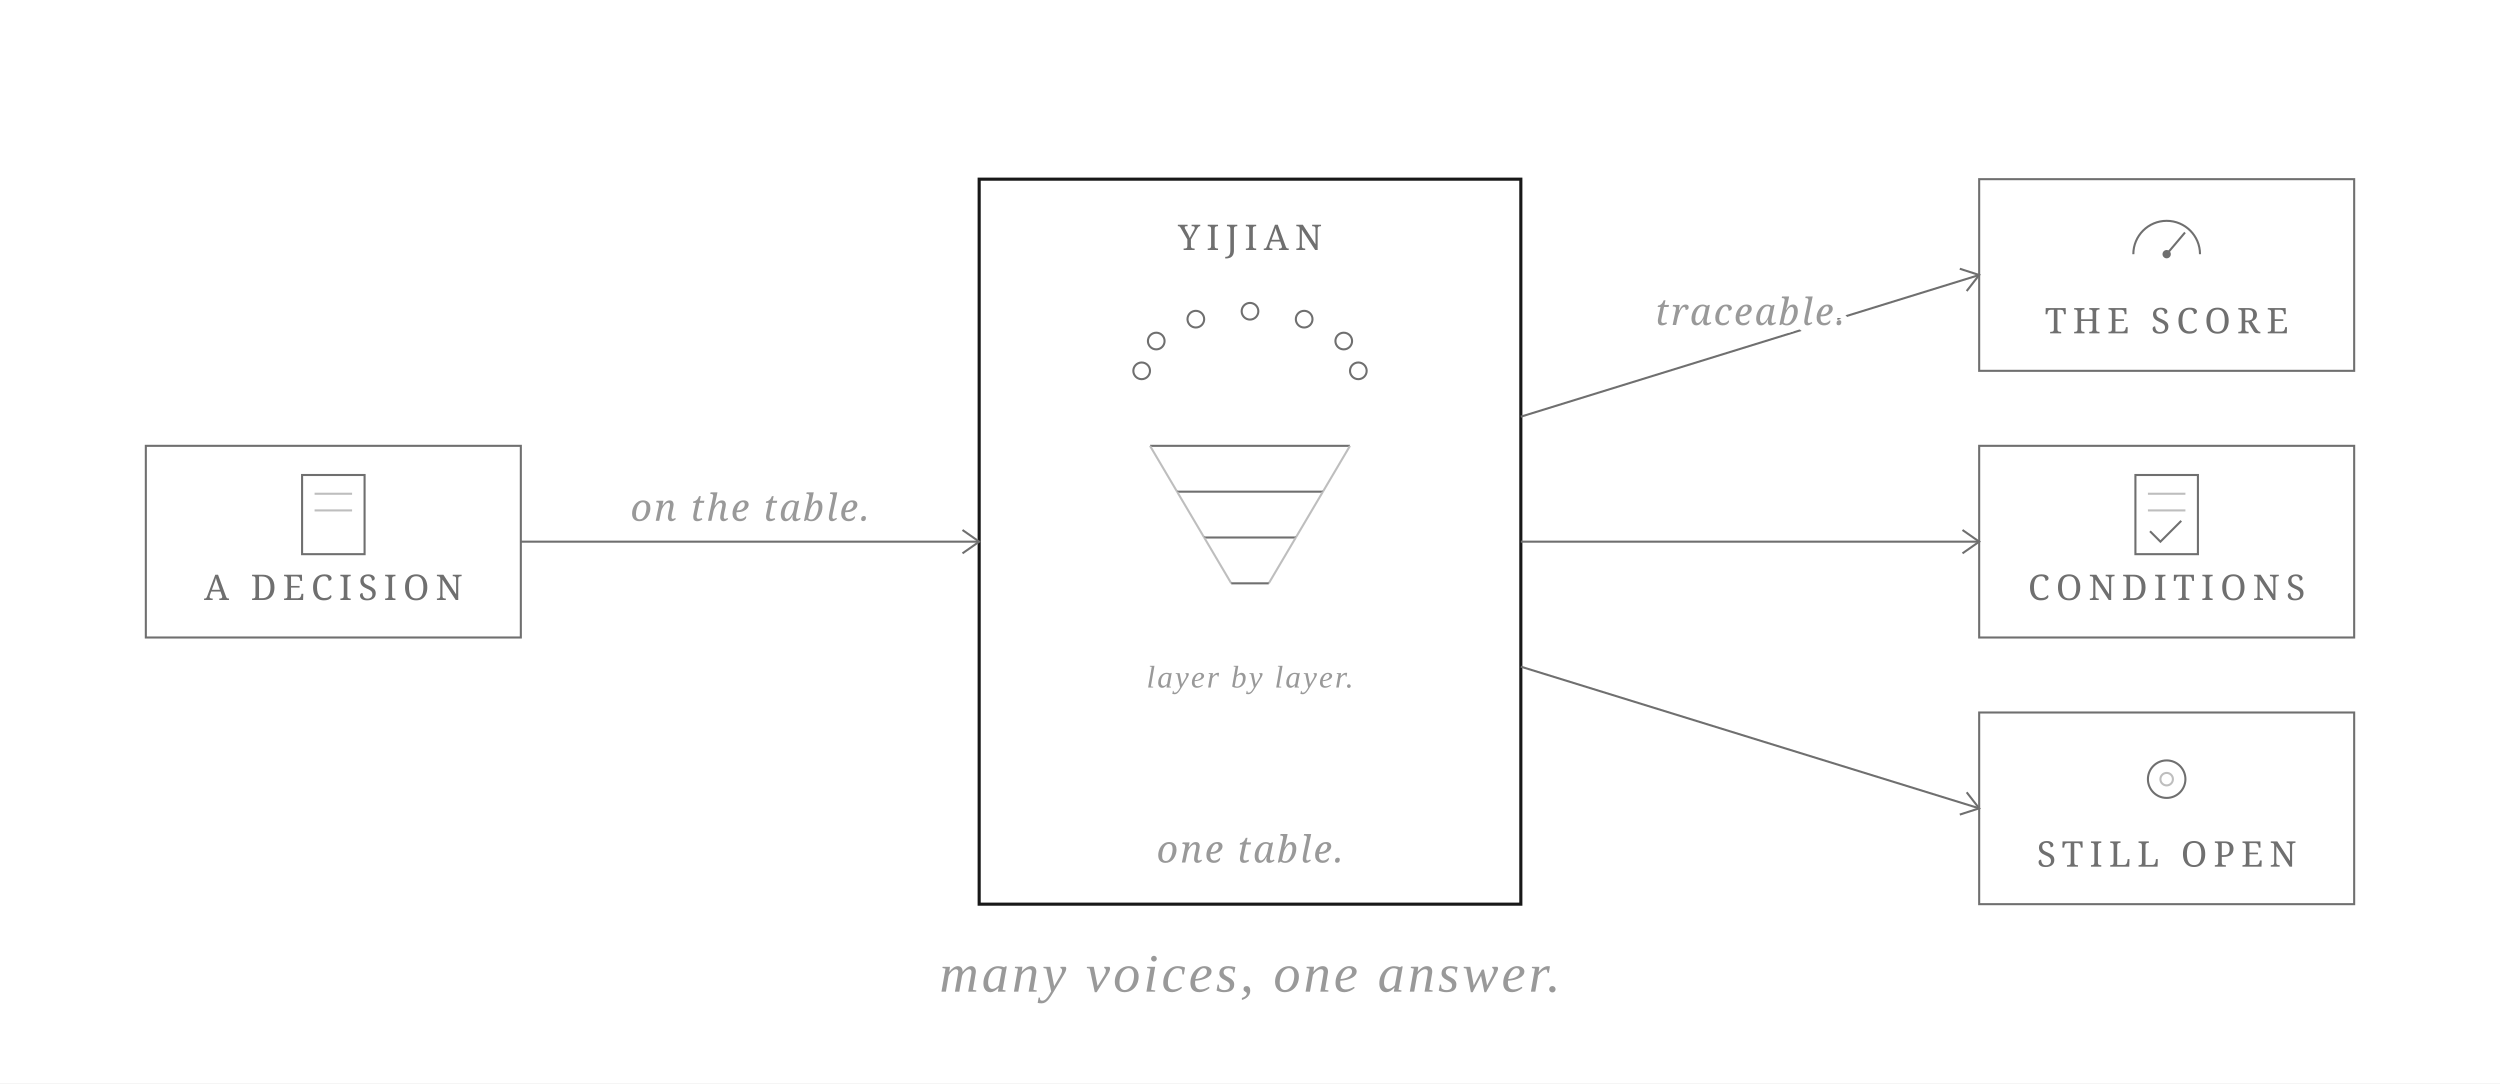
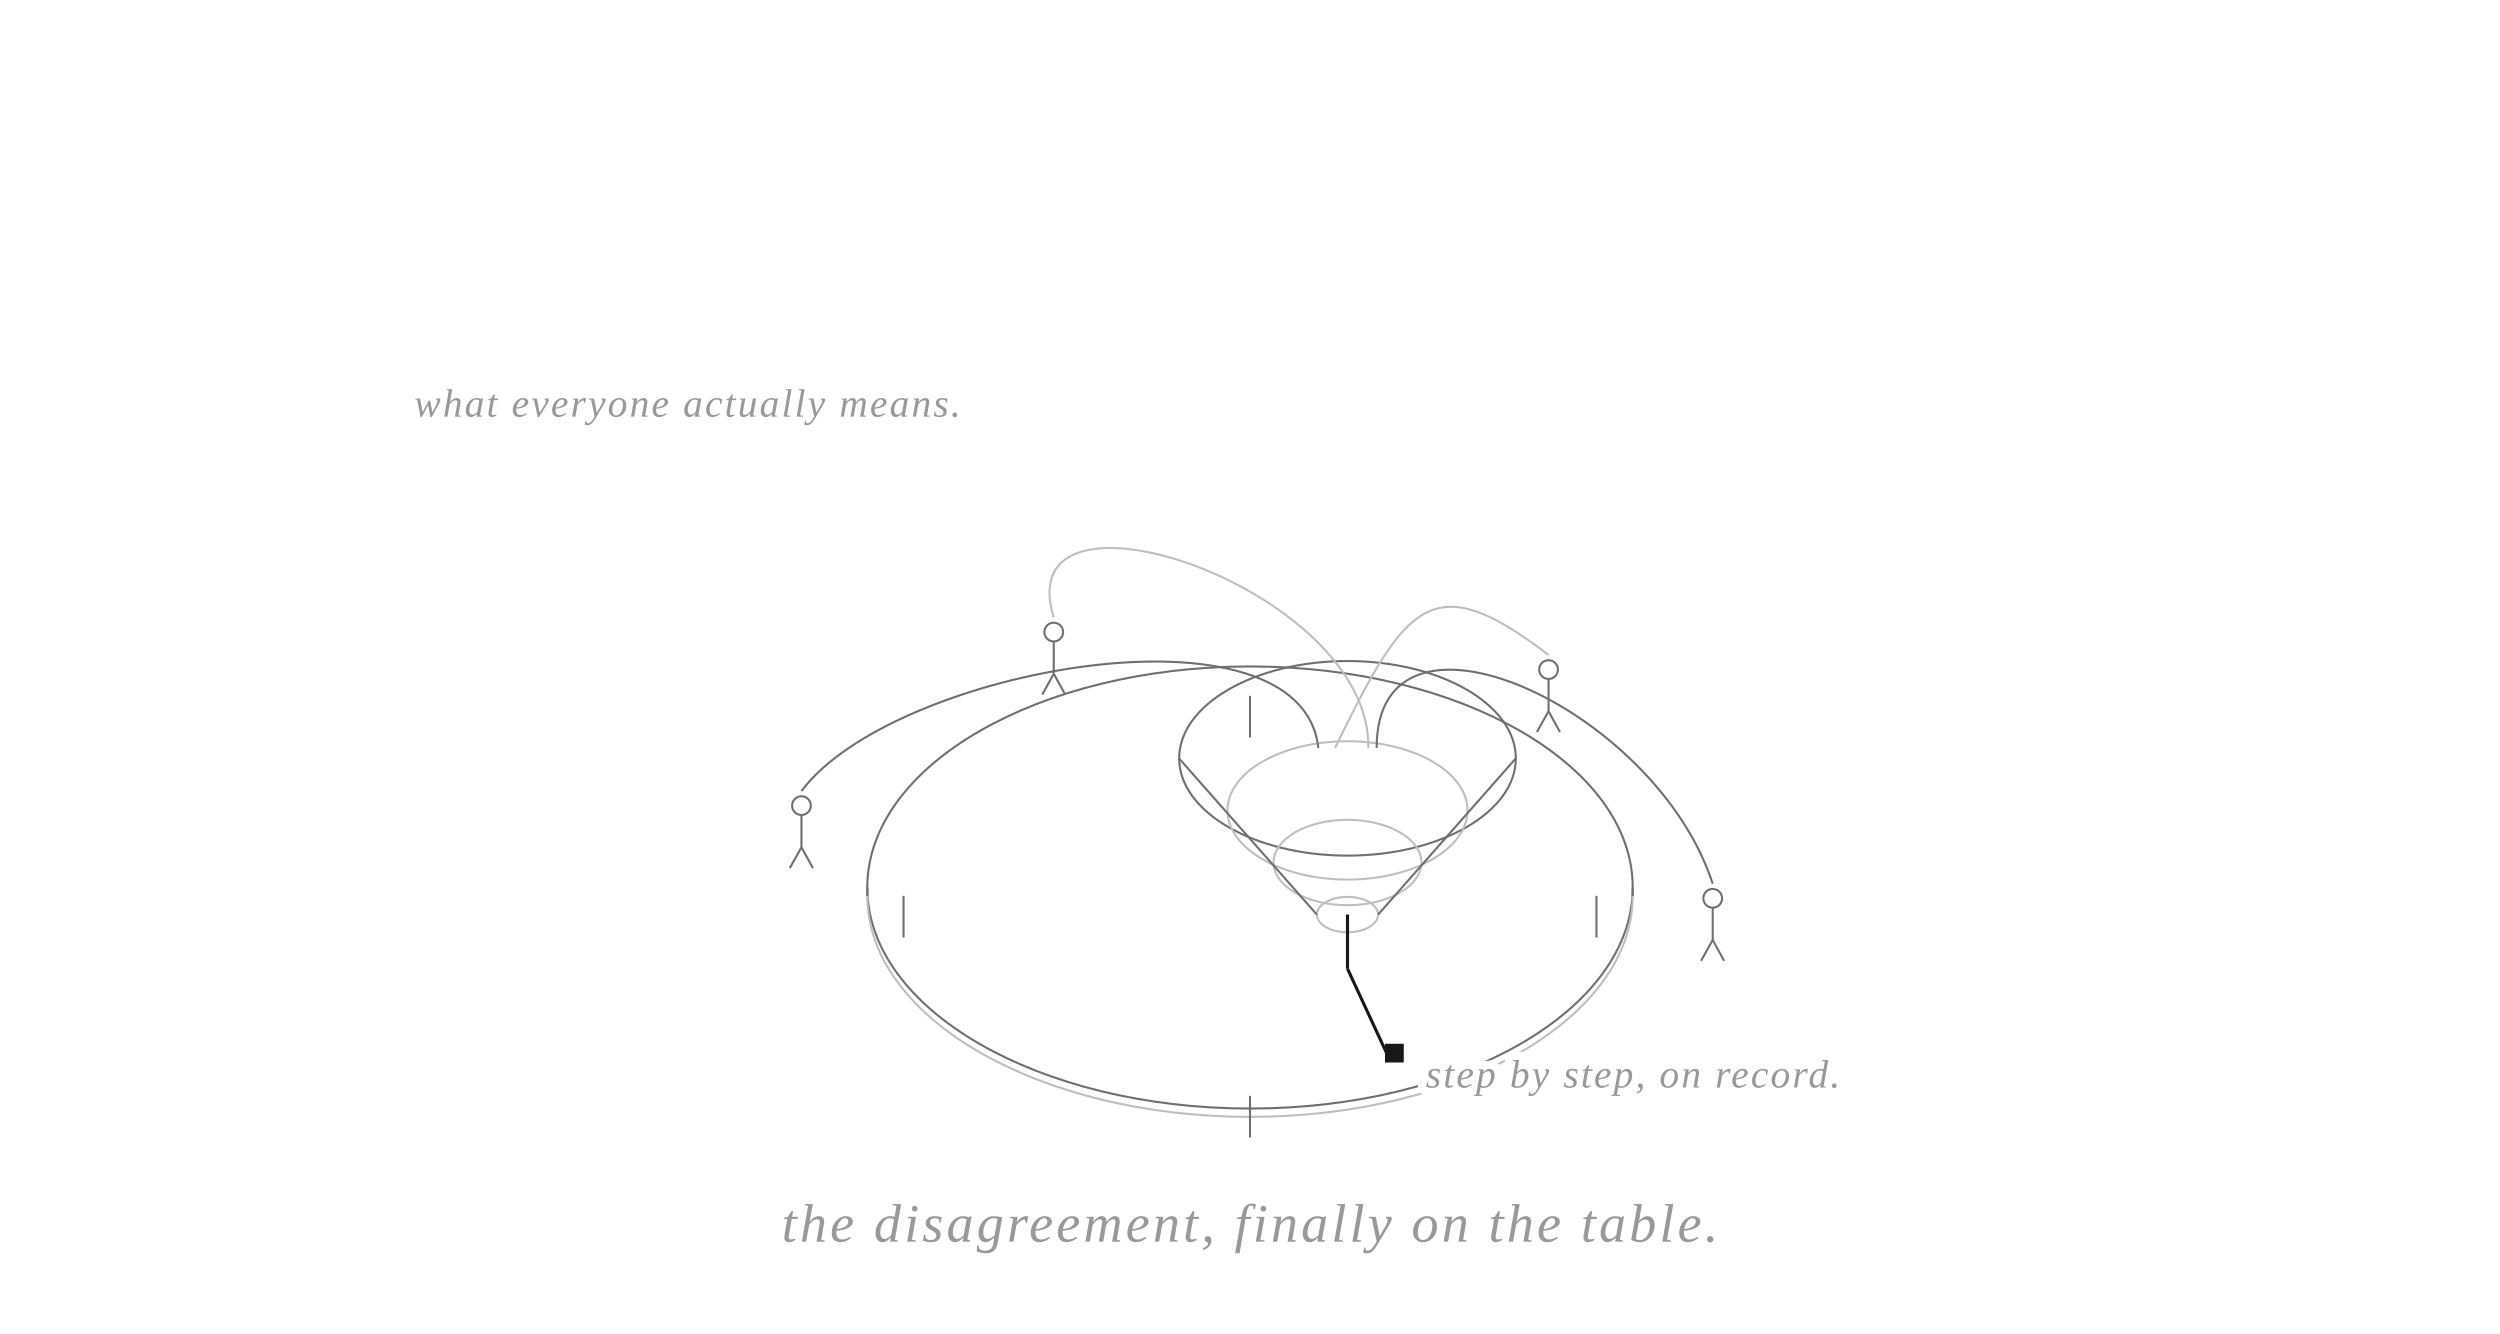
- <svg xmlns="http://www.w3.org/2000/svg" viewBox="0 0 1200 520" width="1200" height="520" role="img">
+ <svg xmlns="http://www.w3.org/2000/svg" viewBox="0 0 1200 640" width="1200" height="640" role="img">
  <style>line,rect,circle,ellipse,path,polyline,polygon{vector-effect:non-scaling-stroke}</style>
-   <rect x="0" y="0" width="1200" height="520" fill="#FFFFFF" />
-   <rect x="70" y="214" width="180" height="92" fill="#FFFFFF" stroke="#6F6F6F" stroke-width="1" />
-   <text x="160.0" y="288" text-anchor="middle" font-family="Garamond, 'EB Garamond', Georgia, serif" font-size="17" letter-spacing="3" paint-order="stroke" stroke="#FFFFFF" stroke-width="7" stroke-linejoin="round" fill="#6F6F6F">A DECISION</text>
-   <rect x="145.0" y="228" width="30" height="38" fill="#FFFFFF" stroke="#6F6F6F" stroke-width="1" />
-   <line x1="151" y1="237" x2="169" y2="237" fill="none" stroke="#BEBEBE" stroke-width="1" />
-   <line x1="151" y1="245" x2="169" y2="245" fill="none" stroke="#BEBEBE" stroke-width="1" />
-   <rect x="470" y="86" width="260" height="348" fill="#FFFFFF" stroke="#181818" stroke-width="1.5" />
-   <text x="600.0" y="120" text-anchor="middle" font-family="Garamond, 'EB Garamond', Georgia, serif" font-size="17" letter-spacing="3" paint-order="stroke" stroke="#FFFFFF" stroke-width="7" stroke-linejoin="round" fill="#6F6F6F">YIJIAN</text>
-   <text x="600.0" y="414" text-anchor="middle" font-family="Garamond, 'EB Garamond', Georgia, serif" font-style="italic" font-size="18" letter-spacing="1" paint-order="stroke" stroke="#FFFFFF" stroke-width="7" stroke-linejoin="round" fill="#999999">one table.</text>
-   <circle cx="548" cy="178" r="4" fill="#FFFFFF" stroke="#6F6F6F" stroke-width="1" />
-   <circle cx="555" cy="163.7" r="4" fill="#FFFFFF" stroke="#6F6F6F" stroke-width="1" />
-   <circle cx="574" cy="153.2" r="4" fill="#FFFFFF" stroke="#6F6F6F" stroke-width="1" />
-   <circle cx="600" cy="149.4" r="4" fill="#FFFFFF" stroke="#6F6F6F" stroke-width="1" />
-   <circle cx="626" cy="153.2" r="4" fill="#FFFFFF" stroke="#6F6F6F" stroke-width="1" />
-   <circle cx="645" cy="163.7" r="4" fill="#FFFFFF" stroke="#6F6F6F" stroke-width="1" />
-   <circle cx="652" cy="178" r="4" fill="#FFFFFF" stroke="#6F6F6F" stroke-width="1" />
-   <line x1="552" y1="214" x2="648" y2="214" fill="none" stroke="#6F6F6F" stroke-width="1" />
-   <line x1="552" y1="214" x2="565" y2="236" fill="none" stroke="#BEBEBE" stroke-width="1" />
-   <line x1="648" y1="214" x2="635" y2="236" fill="none" stroke="#BEBEBE" stroke-width="1" />
-   <line x1="565" y1="236" x2="635" y2="236" fill="none" stroke="#6F6F6F" stroke-width="1" />
-   <line x1="565" y1="236" x2="578" y2="258" fill="none" stroke="#BEBEBE" stroke-width="1" />
-   <line x1="635" y1="236" x2="622" y2="258" fill="none" stroke="#BEBEBE" stroke-width="1" />
-   <line x1="578" y1="258" x2="622" y2="258" fill="none" stroke="#6F6F6F" stroke-width="1" />
-   <line x1="578" y1="258" x2="591" y2="280" fill="none" stroke="#BEBEBE" stroke-width="1" />
-   <line x1="622" y1="258" x2="609" y2="280" fill="none" stroke="#BEBEBE" stroke-width="1" />
-   <line x1="591" y1="280" x2="609" y2="280" fill="none" stroke="#6F6F6F" stroke-width="1" />
-   <text x="600" y="330" text-anchor="middle" font-family="Garamond, 'EB Garamond', Georgia, 'Times New Roman', serif" font-style="italic" font-size="15" letter-spacing="1" paint-order="stroke" stroke="#FFFFFF" stroke-width="8" stroke-linejoin="round" fill="#999999">layer by layer.</text>
-   <rect x="950" y="86" width="180" height="92" fill="#FFFFFF" stroke="#6F6F6F" stroke-width="1" />
-   <text x="1040.0" y="160" text-anchor="middle" font-family="Garamond, 'EB Garamond', Georgia, serif" font-size="17" letter-spacing="3" paint-order="stroke" stroke="#FFFFFF" stroke-width="7" stroke-linejoin="round" fill="#6F6F6F">THE SCORE</text>
-   <path d="M 1024.0 122 A 16 16 0 0 1 1056.0 122" fill="none" stroke="#6F6F6F" stroke-width="1" />
-   <line x1="1040" y1="122" x2="1048.8" y2="111.6" fill="none" stroke="#6F6F6F" stroke-width="1" />
-   <circle cx="1040.0" cy="122" r="2" fill="#6F6F6F" />
-   <rect x="950" y="214" width="180" height="92" fill="#FFFFFF" stroke="#6F6F6F" stroke-width="1" />
-   <text x="1040.0" y="288" text-anchor="middle" font-family="Garamond, 'EB Garamond', Georgia, serif" font-size="17" letter-spacing="3" paint-order="stroke" stroke="#FFFFFF" stroke-width="7" stroke-linejoin="round" fill="#6F6F6F">CONDITIONS</text>
-   <rect x="1025.0" y="228" width="30" height="38" fill="#FFFFFF" stroke="#6F6F6F" stroke-width="1" />
-   <line x1="1031" y1="237" x2="1049" y2="237" fill="none" stroke="#BEBEBE" stroke-width="1" />
-   <line x1="1031" y1="245" x2="1049" y2="245" fill="none" stroke="#BEBEBE" stroke-width="1" />
-   <path d="M 1032.0 255 L 1037.0 260 L 1047.0 250" fill="none" stroke="#6F6F6F" stroke-width="1" />
-   <rect x="950" y="342" width="180" height="92" fill="#FFFFFF" stroke="#6F6F6F" stroke-width="1" />
-   <text x="1040.0" y="416" text-anchor="middle" font-family="Garamond, 'EB Garamond', Georgia, serif" font-size="17" letter-spacing="3" paint-order="stroke" stroke="#FFFFFF" stroke-width="7" stroke-linejoin="round" fill="#6F6F6F">STILL OPEN</text>
-   <circle cx="1040.0" cy="374" r="9" fill="#FFFFFF" stroke="#6F6F6F" stroke-width="1" />
-   <circle cx="1040.0" cy="374" r="3" fill="none" stroke="#BEBEBE" stroke-width="1" />
-   <line x1="250" y1="260" x2="470" y2="260" fill="none" stroke="#6F6F6F" stroke-width="1" />
-   <path d="M 462 265.6 L 470 260 L 462 254.4" fill="none" stroke="#6F6F6F" stroke-width="1" />
-   <text x="360" y="250" text-anchor="middle" font-family="Garamond, 'EB Garamond', Georgia, serif" font-style="italic" font-size="18" letter-spacing="1" paint-order="stroke" stroke="#FFFFFF" stroke-width="7" stroke-linejoin="round" fill="#999999">on the table.</text>
-   <line x1="730" y1="200" x2="950" y2="132" fill="none" stroke="#6F6F6F" stroke-width="1" />
-   <path d="M 944 139.7 L 950 132 L 940.7 129" fill="none" stroke="#6F6F6F" stroke-width="1" />
-   <text x="840" y="156" text-anchor="middle" font-family="Garamond, 'EB Garamond', Georgia, serif" font-style="italic" font-size="18" letter-spacing="1" paint-order="stroke" stroke="#FFFFFF" stroke-width="7" stroke-linejoin="round" fill="#999999">traceable.</text>
-   <line x1="730" y1="260" x2="950" y2="260" fill="none" stroke="#6F6F6F" stroke-width="1" />
-   <path d="M 942 265.6 L 950 260 L 942 254.4" fill="none" stroke="#6F6F6F" stroke-width="1" />
-   <line x1="730" y1="320" x2="950" y2="388" fill="none" stroke="#6F6F6F" stroke-width="1" />
-   <path d="M 940.7 391 L 950 388 L 944 380.3" fill="none" stroke="#6F6F6F" stroke-width="1" />
-   <text x="600" y="476" text-anchor="middle" font-family="Garamond, 'EB Garamond', Georgia, 'Times New Roman', serif" font-style="italic" font-size="26" letter-spacing="1.5" paint-order="stroke" stroke="#FFFFFF" stroke-width="8" stroke-linejoin="round" fill="#999999">many voices, one answer.</text>
+   <rect x="0" y="0" width="1200" height="640" fill="#FFFFFF" />
+   <ellipse cx="600" cy="426" rx="183.7" ry="106.1" fill="none" stroke="#6F6F6F" stroke-width="1" />
+   <path d="M 416.3 430 A 183.7 106.1 0 0 0 783.7 430" fill="none" stroke="#BEBEBE" stroke-width="1" />
+   <line x1="416.3" y1="426" x2="416.3" y2="430" fill="none" stroke="#6F6F6F" stroke-width="1" />
+   <line x1="783.7" y1="426" x2="783.7" y2="430" fill="none" stroke="#6F6F6F" stroke-width="1" />
+   <line x1="600" y1="334" x2="600" y2="354" fill="none" stroke="#6F6F6F" stroke-width="1" />
+   <line x1="766.3" y1="430" x2="766.3" y2="450" fill="none" stroke="#6F6F6F" stroke-width="1" />
+   <line x1="433.7" y1="430" x2="433.7" y2="450" fill="none" stroke="#6F6F6F" stroke-width="1" />
+   <line x1="600" y1="526" x2="600" y2="546" fill="none" stroke="#6F6F6F" stroke-width="1" />
+   <circle cx="384.7" cy="386.7" r="4.5" fill="#FFFFFF" stroke="#6F6F6F" stroke-width="1" />
+   <line x1="384.7" y1="391.2" x2="384.7" y2="406.7" fill="none" stroke="#6F6F6F" stroke-width="1" />
+   <line x1="384.7" y1="406.7" x2="390.2" y2="416.7" fill="none" stroke="#6F6F6F" stroke-width="1" />
+   <line x1="384.7" y1="406.7" x2="379.1" y2="416.7" fill="none" stroke="#6F6F6F" stroke-width="1" />
+   <circle cx="505.8" cy="303.4" r="4.5" fill="#FFFFFF" stroke="#6F6F6F" stroke-width="1" />
+   <line x1="505.8" y1="307.9" x2="505.8" y2="323.4" fill="none" stroke="#6F6F6F" stroke-width="1" />
+   <line x1="505.8" y1="323.4" x2="511.3" y2="333.4" fill="none" stroke="#6F6F6F" stroke-width="1" />
+   <line x1="505.8" y1="323.4" x2="500.3" y2="333.4" fill="none" stroke="#6F6F6F" stroke-width="1" />
+   <circle cx="743.3" cy="321.4" r="4.5" fill="#FFFFFF" stroke="#6F6F6F" stroke-width="1" />
+   <line x1="743.3" y1="325.9" x2="743.3" y2="341.4" fill="none" stroke="#6F6F6F" stroke-width="1" />
+   <line x1="743.3" y1="341.4" x2="748.8" y2="351.4" fill="none" stroke="#6F6F6F" stroke-width="1" />
+   <line x1="743.3" y1="341.4" x2="737.7" y2="351.4" fill="none" stroke="#6F6F6F" stroke-width="1" />
+   <circle cx="822.1" cy="431.2" r="4.5" fill="#FFFFFF" stroke="#6F6F6F" stroke-width="1" />
+   <line x1="822.1" y1="435.7" x2="822.1" y2="451.2" fill="none" stroke="#6F6F6F" stroke-width="1" />
+   <line x1="822.1" y1="451.2" x2="827.6" y2="461.2" fill="none" stroke="#6F6F6F" stroke-width="1" />
+   <line x1="822.1" y1="451.2" x2="816.5" y2="461.2" fill="none" stroke="#6F6F6F" stroke-width="1" />
+   <ellipse cx="646.8" cy="364" rx="80.8" ry="46.7" fill="none" stroke="#6F6F6F" stroke-width="1" />
+   <ellipse cx="646.8" cy="389" rx="57.6" ry="33.2" fill="none" stroke="#BEBEBE" stroke-width="1" />
+   <ellipse cx="646.8" cy="414" rx="35.5" ry="20.5" fill="none" stroke="#BEBEBE" stroke-width="1" />
+   <ellipse cx="646.8" cy="439" rx="14.7" ry="8.5" fill="none" stroke="#BEBEBE" stroke-width="1" />
+   <line x1="565.9" y1="364" x2="632.1" y2="439" fill="none" stroke="#6F6F6F" stroke-width="1" />
+   <line x1="727.6" y1="364" x2="661.5" y2="439" fill="none" stroke="#6F6F6F" stroke-width="1" />
+   <path d="M 384.7 379.7 C 428.7 320.7 624.8 285.5 632.8 359" fill="none" stroke="#6F6F6F" stroke-width="1" />
+   <path d="M 505.8 296.4 C 483 223.4 658.2 282 656.8 359" fill="none" stroke="#BEBEBE" stroke-width="1" />
+   <path d="M 743.3 314.4 C 687.3 271.4 674.8 289.5 640.8 359" fill="none" stroke="#BEBEBE" stroke-width="1" />
+   <path d="M 822.1 424.2 C 794.5 339.2 660.6 279 660.8 359" fill="none" stroke="#6F6F6F" stroke-width="1" />
+   <line x1="646.8" y1="439" x2="646.8" y2="465" fill="none" stroke="#181818" stroke-width="1.5" />
+   <line x1="646.8" y1="465" x2="665.8" y2="506" fill="none" stroke="#181818" stroke-width="1.5" />
+   <rect x="664.8" y="501" width="9" height="9" fill="#181818" />
+   <text x="330" y="200" text-anchor="middle" font-family="Garamond, 'EB Garamond', Georgia, 'Times New Roman', serif" font-style="italic" font-size="19" letter-spacing="1" paint-order="stroke" stroke="#FFFFFF" stroke-width="8" stroke-linejoin="round" fill="#999999">what everyone actually means.</text>
+   <text x="783.818" y="522.0" text-anchor="middle" font-family="Garamond, 'EB Garamond', Georgia, 'Times New Roman', serif" font-style="italic" font-size="19" letter-spacing="1" paint-order="stroke" stroke="#FFFFFF" stroke-width="8" stroke-linejoin="round" fill="#999999">step by step, on record.</text>
+   <text x="600" y="596" text-anchor="middle" font-family="Garamond, 'EB Garamond', Georgia, 'Times New Roman', serif" font-style="italic" font-size="26" letter-spacing="1.5" paint-order="stroke" stroke="#FFFFFF" stroke-width="8" stroke-linejoin="round" fill="#999999">the disagreement, finally on the table.</text>
</svg>
